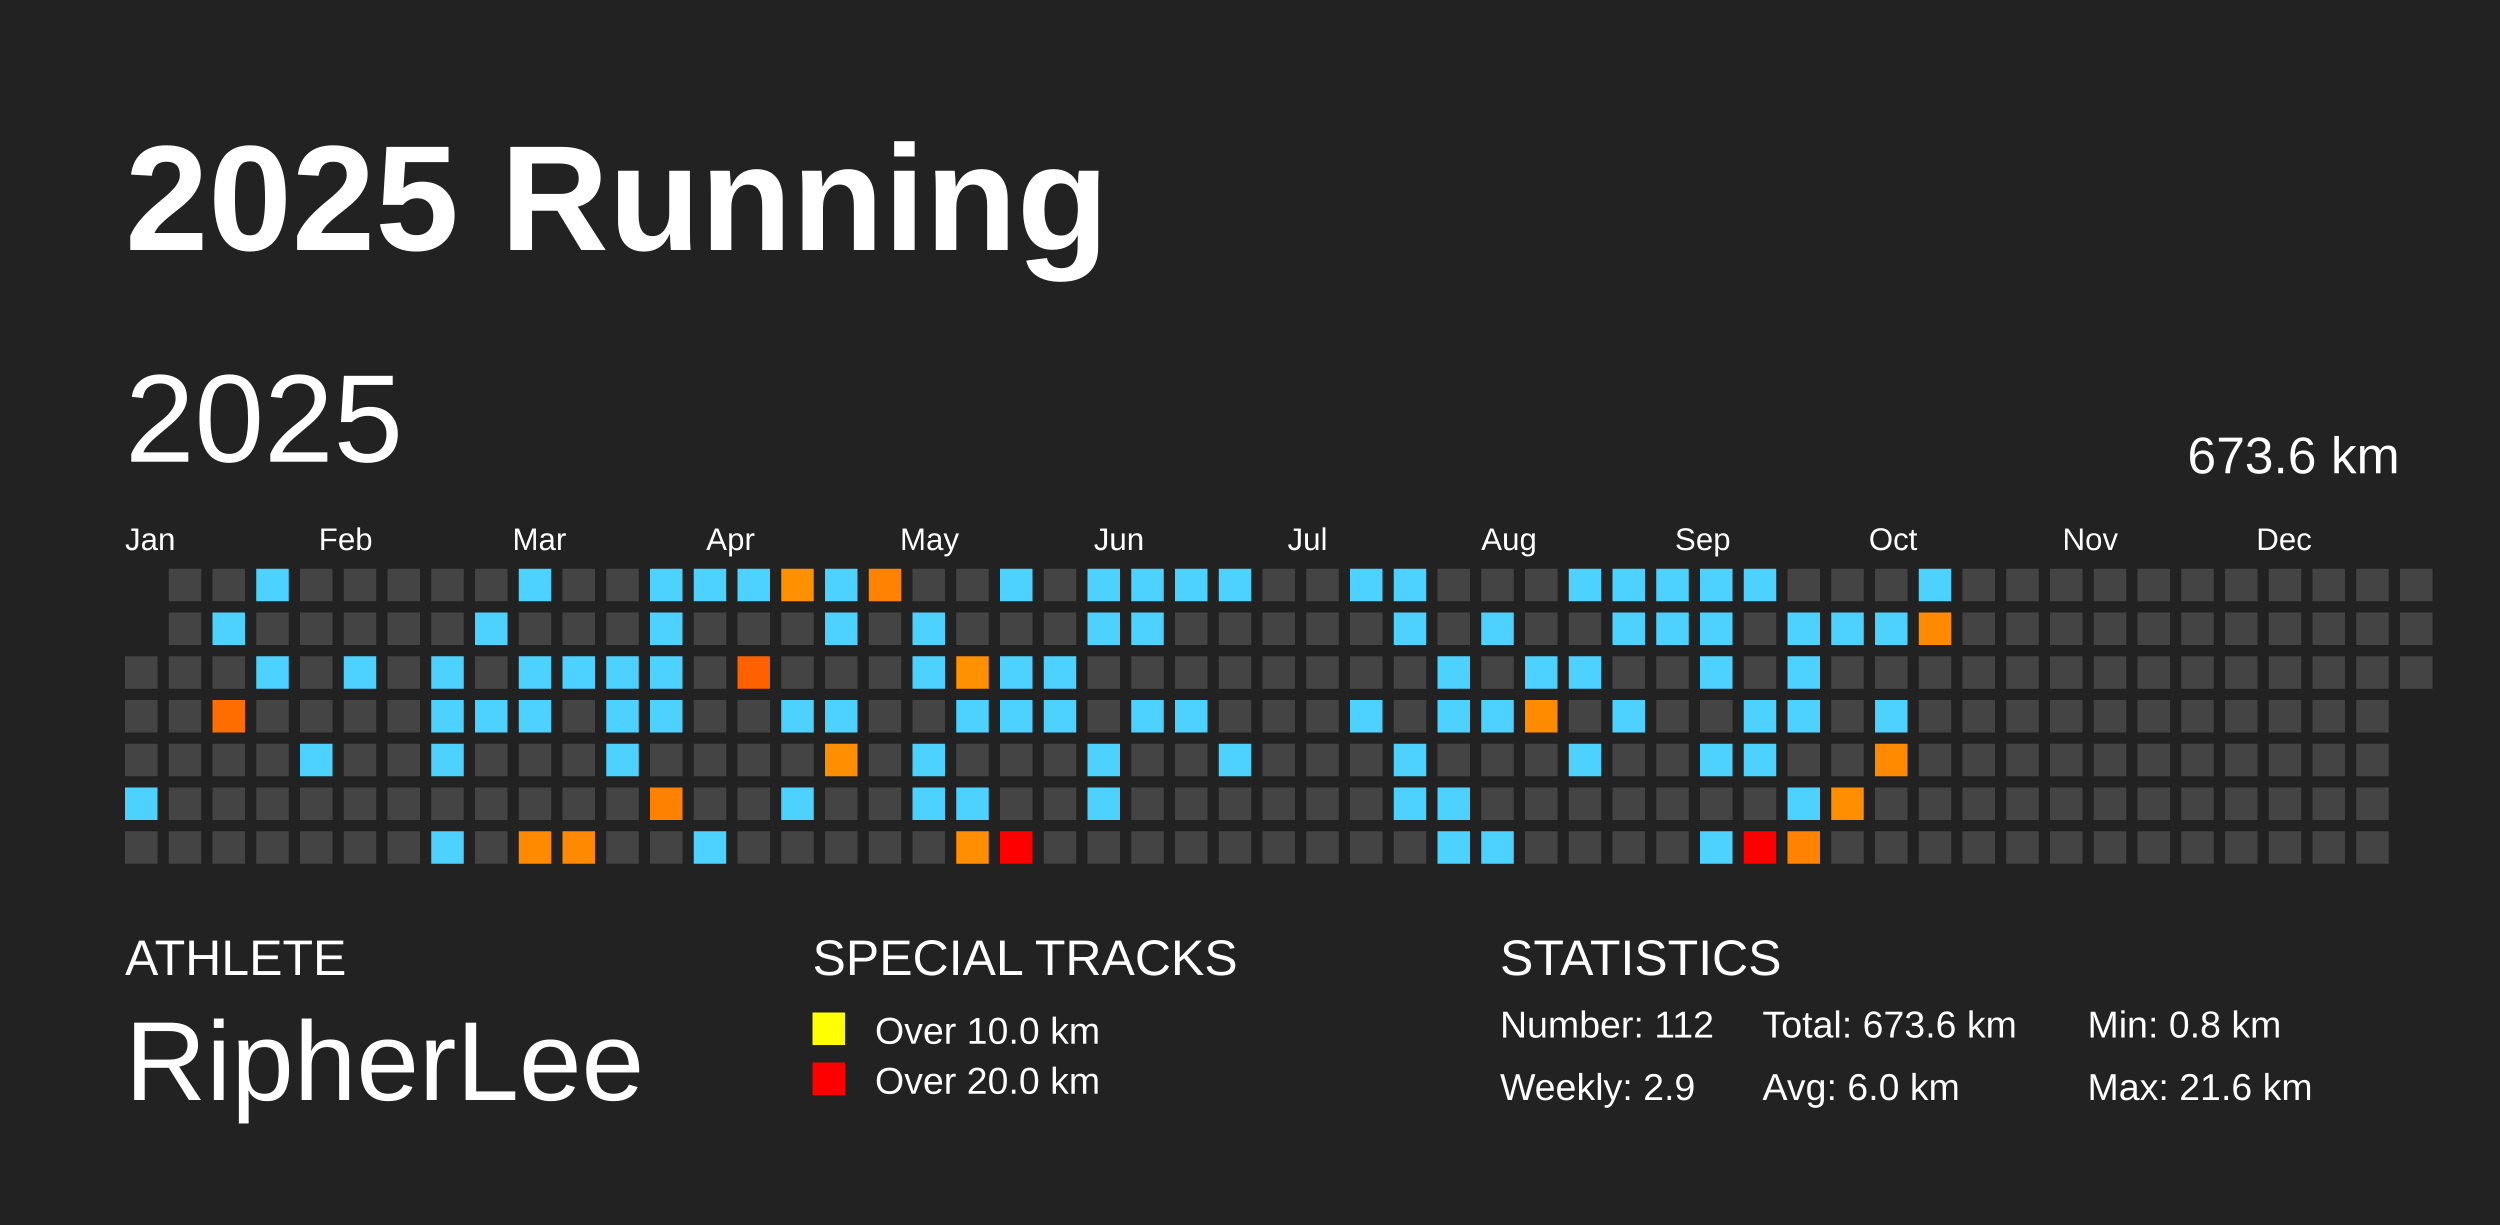
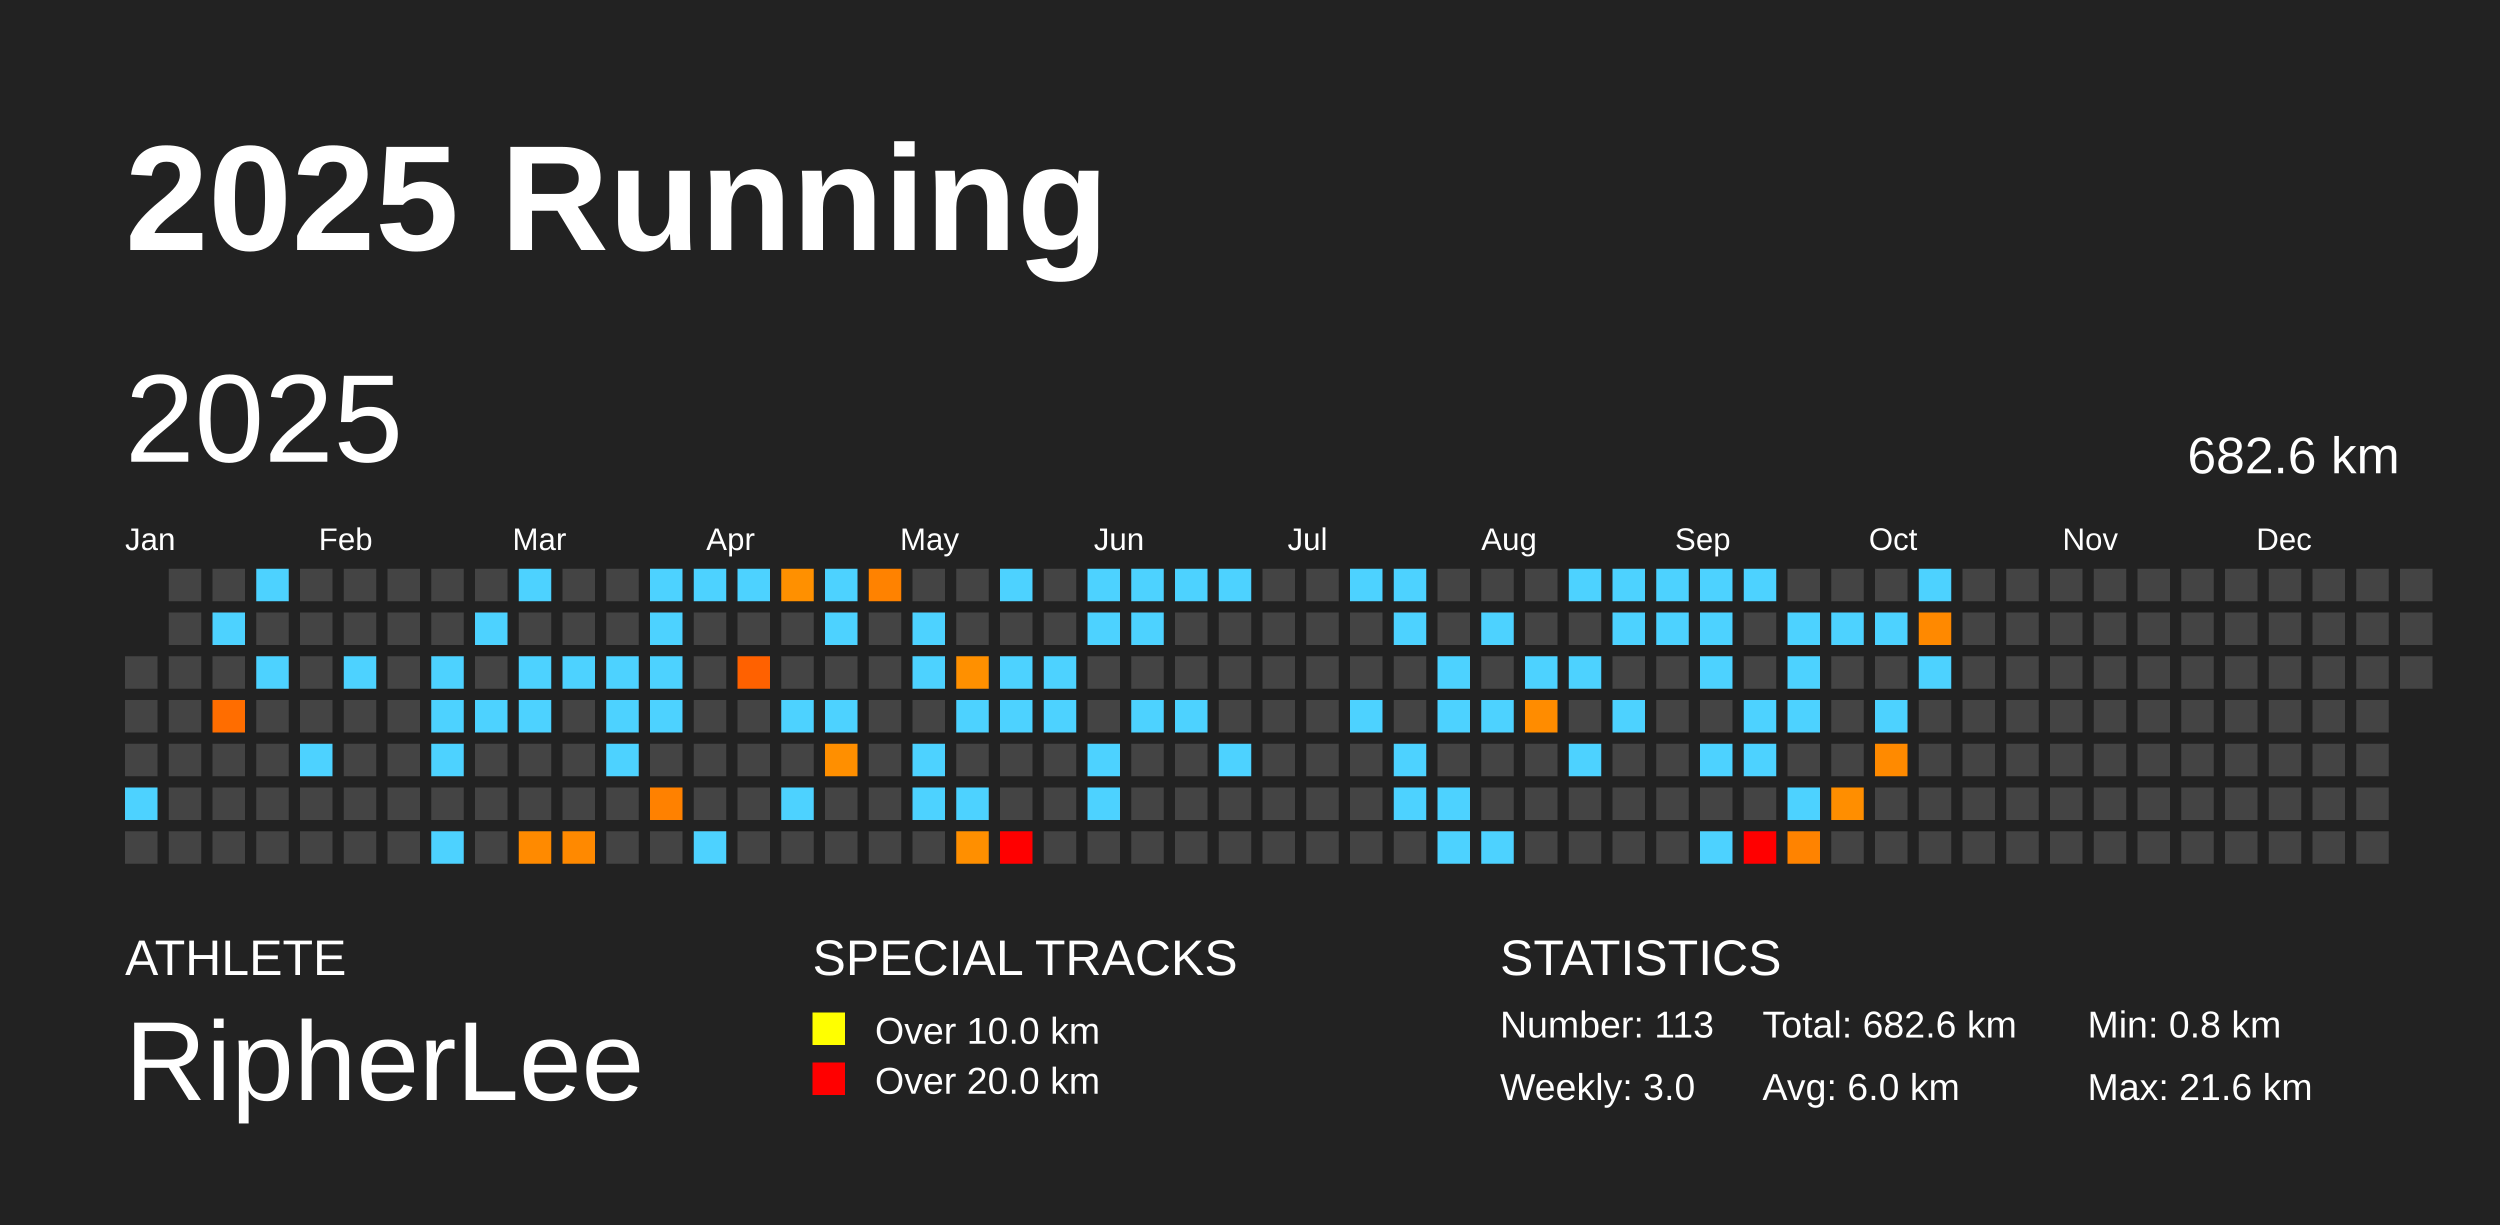
<svg xmlns="http://www.w3.org/2000/svg" baseProfile="full" height="98mm" version="1.1" viewBox="0,0,200,98" width="200mm">
  <defs />
  <rect fill="#222222" height="98" width="200" x="0" y="0" />
  <text fill="#FFFFFF" style="font-size:12px; font-family:Arial; font-weight:bold;" x="10" y="20">2025 Running</text>
  <text fill="#FFFFFF" style="font-size:4px; font-family:Arial" x="10" y="78">ATHLETE</text>
  <text fill="#FFFFFF" style="font-size:9px; font-family:Arial" x="10" y="88">RipherLee</text>
  <text fill="#FFFFFF" style="font-size:4px; font-family:Arial" x="65" y="78">SPECIAL TRACKS</text>
  <rect fill="yellow" height="2.6" width="2.6" x="65" y="81" />
  <text fill="#FFFFFF" style="font-size:3px; font-family:Arial" x="70" y="83.5">Over 10.0 km</text>
  <rect fill="red" height="2.6" width="2.6" x="65" y="85" />
  <text fill="#FFFFFF" style="font-size:3px; font-family:Arial" x="70" y="87.5">Over 20.0 km</text>
  <text fill="#FFFFFF" style="font-size:4px; font-family:Arial" x="120" y="78">STATISTICS</text>
-   <text fill="#FFFFFF" style="font-size:3px; font-family:Arial" x="120" y="83">Number: 112</text>
-   <text fill="#FFFFFF" style="font-size:3px; font-family:Arial" x="120" y="88">Weekly: 2.9</text>
-   <text fill="#FFFFFF" style="font-size:3px; font-family:Arial" x="141" y="83">Total: 673.6 km</text>
+   <text fill="#FFFFFF" style="font-size:3px; font-family:Arial" x="120" y="83">Number: 113</text>
+   <text fill="#FFFFFF" style="font-size:3px; font-family:Arial" x="120" y="88">Weekly: 3.0</text>
+   <text fill="#FFFFFF" style="font-size:3px; font-family:Arial" x="141" y="83">Total: 682.6 km</text>
  <text fill="#FFFFFF" style="font-size:3px; font-family:Arial" x="141" y="88">Avg: 6.0 km</text>
  <text fill="#FFFFFF" style="font-size:3px; font-family:Arial" x="167" y="83">Min: 0.8 km</text>
  <text fill="#FFFFFF" style="font-size:3px; font-family:Arial" x="167" y="88">Max: 21.6 km</text>
  <text dominant-baseline="hanging" fill="#FFFFFF" style="font-size:10.0px; font-family:Arial;" x="10" y="30">2025</text>
-   <text dominant-baseline="hanging" fill="#FFFFFF" style="font-size:4.125px; font-family:Arial;" x="175" y="35">673.6 km</text>
+   <text dominant-baseline="hanging" fill="#FFFFFF" style="font-size:4.125px; font-family:Arial;" x="175" y="35">682.6 km</text>
  <text fill="#FFFFFF" style="font-size:2.5px; font-family:Arial" x="10.0" y="44">Jan</text>
  <text fill="#FFFFFF" style="font-size:2.5px; font-family:Arial" x="25.5" y="44">Feb</text>
  <text fill="#FFFFFF" style="font-size:2.5px; font-family:Arial" x="41.0" y="44">Mar</text>
  <text fill="#FFFFFF" style="font-size:2.5px; font-family:Arial" x="56.5" y="44">Apr</text>
  <text fill="#FFFFFF" style="font-size:2.5px; font-family:Arial" x="72.0" y="44">May</text>
  <text fill="#FFFFFF" style="font-size:2.5px; font-family:Arial" x="87.5" y="44">Jun</text>
  <text fill="#FFFFFF" style="font-size:2.5px; font-family:Arial" x="103.0" y="44">Jul</text>
  <text fill="#FFFFFF" style="font-size:2.5px; font-family:Arial" x="118.5" y="44">Aug</text>
  <text fill="#FFFFFF" style="font-size:2.5px; font-family:Arial" x="134.0" y="44">Sep</text>
  <text fill="#FFFFFF" style="font-size:2.5px; font-family:Arial" x="149.5" y="44">Oct</text>
  <text fill="#FFFFFF" style="font-size:2.5px; font-family:Arial" x="165.0" y="44">Nov</text>
  <text fill="#FFFFFF" style="font-size:2.5px; font-family:Arial" x="180.5" y="44">Dec</text>
  <rect fill="#444444" height="2.6" width="2.6" x="10.0" y="52.5" />
  <rect fill="#444444" height="2.6" width="2.6" x="10.0" y="56.0" />
  <rect fill="#444444" height="2.6" width="2.6" x="10.0" y="59.5" />
  <rect fill="#4dd2ff" height="2.6" width="2.6" x="10.0" y="63.0" />
  <rect fill="#444444" height="2.6" width="2.6" x="10.0" y="66.5" />
  <rect fill="#444444" height="2.6" width="2.6" x="13.5" y="45.5" />
  <rect fill="#444444" height="2.6" width="2.6" x="13.5" y="49.0" />
  <rect fill="#444444" height="2.6" width="2.6" x="13.5" y="52.5" />
  <rect fill="#444444" height="2.6" width="2.6" x="13.5" y="56.0" />
  <rect fill="#444444" height="2.6" width="2.6" x="13.5" y="59.5" />
  <rect fill="#444444" height="2.6" width="2.6" x="13.5" y="63.0" />
  <rect fill="#444444" height="2.6" width="2.6" x="13.5" y="66.5" />
  <rect fill="#444444" height="2.6" width="2.6" x="17.0" y="45.5" />
  <rect fill="#4dd2ff" height="2.6" width="2.6" x="17.0" y="49.0" />
  <rect fill="#444444" height="2.6" width="2.6" x="17.0" y="52.5" />
  <rect fill="#ff6d00" height="2.6" width="2.6" x="17.0" y="56.0" />
  <rect fill="#444444" height="2.6" width="2.6" x="17.0" y="59.5" />
  <rect fill="#444444" height="2.6" width="2.6" x="17.0" y="63.0" />
  <rect fill="#444444" height="2.6" width="2.6" x="17.0" y="66.5" />
  <rect fill="#4dd2ff" height="2.6" width="2.6" x="20.5" y="45.5" />
  <rect fill="#444444" height="2.6" width="2.6" x="20.5" y="49.0" />
  <rect fill="#4dd2ff" height="2.6" width="2.6" x="20.5" y="52.5" />
  <rect fill="#444444" height="2.6" width="2.6" x="20.5" y="56.0" />
  <rect fill="#444444" height="2.6" width="2.6" x="20.5" y="59.5" />
  <rect fill="#444444" height="2.6" width="2.6" x="20.5" y="63.0" />
  <rect fill="#444444" height="2.6" width="2.6" x="20.5" y="66.5" />
  <rect fill="#444444" height="2.6" width="2.6" x="24.0" y="45.5" />
  <rect fill="#444444" height="2.6" width="2.6" x="24.0" y="49.0" />
  <rect fill="#444444" height="2.6" width="2.6" x="24.0" y="52.5" />
  <rect fill="#444444" height="2.6" width="2.6" x="24.0" y="56.0" />
  <rect fill="#4dd2ff" height="2.6" width="2.6" x="24.0" y="59.5" />
  <rect fill="#444444" height="2.6" width="2.6" x="24.0" y="63.0" />
  <rect fill="#444444" height="2.6" width="2.6" x="24.0" y="66.5" />
  <rect fill="#444444" height="2.6" width="2.6" x="27.5" y="45.5" />
  <rect fill="#444444" height="2.6" width="2.6" x="27.5" y="49.0" />
  <rect fill="#4dd2ff" height="2.6" width="2.6" x="27.5" y="52.5" />
  <rect fill="#444444" height="2.6" width="2.6" x="27.5" y="56.0" />
  <rect fill="#444444" height="2.6" width="2.6" x="27.5" y="59.5" />
  <rect fill="#444444" height="2.6" width="2.6" x="27.5" y="63.0" />
  <rect fill="#444444" height="2.6" width="2.6" x="27.5" y="66.5" />
  <rect fill="#444444" height="2.6" width="2.6" x="31.0" y="45.5" />
  <rect fill="#444444" height="2.6" width="2.6" x="31.0" y="49.0" />
  <rect fill="#444444" height="2.6" width="2.6" x="31.0" y="52.5" />
  <rect fill="#444444" height="2.6" width="2.6" x="31.0" y="56.0" />
  <rect fill="#444444" height="2.6" width="2.6" x="31.0" y="59.5" />
  <rect fill="#444444" height="2.6" width="2.6" x="31.0" y="63.0" />
  <rect fill="#444444" height="2.6" width="2.6" x="31.0" y="66.5" />
  <rect fill="#444444" height="2.6" width="2.6" x="34.5" y="45.5" />
  <rect fill="#444444" height="2.6" width="2.6" x="34.5" y="49.0" />
  <rect fill="#4dd2ff" height="2.6" width="2.6" x="34.5" y="52.5" />
  <rect fill="#4dd2ff" height="2.6" width="2.6" x="34.5" y="56.0" />
  <rect fill="#4dd2ff" height="2.6" width="2.6" x="34.5" y="59.5" />
  <rect fill="#444444" height="2.6" width="2.6" x="34.5" y="63.0" />
  <rect fill="#4dd2ff" height="2.6" width="2.6" x="34.5" y="66.5" />
  <rect fill="#444444" height="2.6" width="2.6" x="38.0" y="45.5" />
  <rect fill="#4dd2ff" height="2.6" width="2.6" x="38.0" y="49.0" />
  <rect fill="#444444" height="2.6" width="2.6" x="38.0" y="52.5" />
  <rect fill="#4dd2ff" height="2.6" width="2.6" x="38.0" y="56.0" />
  <rect fill="#444444" height="2.6" width="2.6" x="38.0" y="59.5" />
  <rect fill="#444444" height="2.6" width="2.6" x="38.0" y="63.0" />
  <rect fill="#444444" height="2.6" width="2.6" x="38.0" y="66.5" />
  <rect fill="#4dd2ff" height="2.6" width="2.6" x="41.5" y="45.5" />
  <rect fill="#444444" height="2.6" width="2.6" x="41.5" y="49.0" />
  <rect fill="#4dd2ff" height="2.6" width="2.6" x="41.5" y="52.5" />
  <rect fill="#4dd2ff" height="2.6" width="2.6" x="41.5" y="56.0" />
  <rect fill="#444444" height="2.6" width="2.6" x="41.5" y="59.5" />
  <rect fill="#444444" height="2.6" width="2.6" x="41.5" y="63.0" />
  <rect fill="#ff8a00" height="2.6" width="2.6" x="41.5" y="66.5" />
  <rect fill="#444444" height="2.6" width="2.6" x="45.0" y="45.5" />
  <rect fill="#444444" height="2.6" width="2.6" x="45.0" y="49.0" />
  <rect fill="#4dd2ff" height="2.6" width="2.6" x="45.0" y="52.5" />
  <rect fill="#444444" height="2.6" width="2.6" x="45.0" y="56.0" />
  <rect fill="#444444" height="2.6" width="2.6" x="45.0" y="59.5" />
  <rect fill="#444444" height="2.6" width="2.6" x="45.0" y="63.0" />
  <rect fill="#ff8900" height="2.6" width="2.6" x="45.0" y="66.5" />
  <rect fill="#444444" height="2.6" width="2.6" x="48.5" y="45.5" />
  <rect fill="#444444" height="2.6" width="2.6" x="48.5" y="49.0" />
  <rect fill="#4dd2ff" height="2.6" width="2.6" x="48.5" y="52.5" />
  <rect fill="#4dd2ff" height="2.6" width="2.6" x="48.5" y="56.0" />
  <rect fill="#4dd2ff" height="2.6" width="2.6" x="48.5" y="59.5" />
  <rect fill="#444444" height="2.6" width="2.6" x="48.5" y="63.0" />
  <rect fill="#444444" height="2.6" width="2.6" x="48.5" y="66.5" />
  <rect fill="#4dd2ff" height="2.6" width="2.6" x="52.0" y="45.5" />
  <rect fill="#4dd2ff" height="2.6" width="2.6" x="52.0" y="49.0" />
  <rect fill="#4dd2ff" height="2.6" width="2.6" x="52.0" y="52.5" />
  <rect fill="#4dd2ff" height="2.6" width="2.6" x="52.0" y="56.0" />
  <rect fill="#444444" height="2.6" width="2.6" x="52.0" y="59.5" />
  <rect fill="#ff8100" height="2.6" width="2.6" x="52.0" y="63.0" />
  <rect fill="#444444" height="2.6" width="2.6" x="52.0" y="66.5" />
  <rect fill="#4dd2ff" height="2.6" width="2.6" x="55.5" y="45.5" />
  <rect fill="#444444" height="2.6" width="2.6" x="55.5" y="49.0" />
  <rect fill="#444444" height="2.6" width="2.6" x="55.5" y="52.5" />
  <rect fill="#444444" height="2.6" width="2.6" x="55.5" y="56.0" />
  <rect fill="#444444" height="2.6" width="2.6" x="55.5" y="59.5" />
  <rect fill="#444444" height="2.6" width="2.6" x="55.5" y="63.0" />
  <rect fill="#4dd2ff" height="2.6" width="2.6" x="55.5" y="66.5" />
  <rect fill="#4dd2ff" height="2.6" width="2.6" x="59.0" y="45.5" />
  <rect fill="#444444" height="2.6" width="2.6" x="59.0" y="49.0" />
  <rect fill="#ff6100" height="2.6" width="2.6" x="59.0" y="52.5" />
  <rect fill="#444444" height="2.6" width="2.6" x="59.0" y="56.0" />
  <rect fill="#444444" height="2.6" width="2.6" x="59.0" y="59.5" />
  <rect fill="#444444" height="2.6" width="2.6" x="59.0" y="63.0" />
  <rect fill="#444444" height="2.6" width="2.6" x="59.0" y="66.5" />
  <rect fill="#ff9000" height="2.6" width="2.6" x="62.5" y="45.5" />
  <rect fill="#444444" height="2.6" width="2.6" x="62.5" y="49.0" />
  <rect fill="#444444" height="2.6" width="2.6" x="62.5" y="52.5" />
  <rect fill="#4dd2ff" height="2.6" width="2.6" x="62.5" y="56.0" />
  <rect fill="#444444" height="2.6" width="2.6" x="62.5" y="59.5" />
  <rect fill="#4dd2ff" height="2.6" width="2.6" x="62.5" y="63.0" />
  <rect fill="#444444" height="2.6" width="2.6" x="62.5" y="66.5" />
  <rect fill="#4dd2ff" height="2.6" width="2.6" x="66.0" y="45.5" />
  <rect fill="#4dd2ff" height="2.6" width="2.6" x="66.0" y="49.0" />
  <rect fill="#444444" height="2.6" width="2.6" x="66.0" y="52.5" />
  <rect fill="#4dd2ff" height="2.6" width="2.6" x="66.0" y="56.0" />
  <rect fill="#ff8f00" height="2.6" width="2.6" x="66.0" y="59.5" />
  <rect fill="#444444" height="2.6" width="2.6" x="66.0" y="63.0" />
  <rect fill="#444444" height="2.6" width="2.6" x="66.0" y="66.5" />
  <rect fill="#ff8200" height="2.6" width="2.6" x="69.5" y="45.5" />
  <rect fill="#444444" height="2.6" width="2.6" x="69.5" y="49.0" />
  <rect fill="#444444" height="2.6" width="2.6" x="69.5" y="52.5" />
  <rect fill="#444444" height="2.6" width="2.6" x="69.5" y="56.0" />
  <rect fill="#444444" height="2.6" width="2.6" x="69.5" y="59.5" />
  <rect fill="#444444" height="2.6" width="2.6" x="69.5" y="63.0" />
  <rect fill="#444444" height="2.6" width="2.6" x="69.5" y="66.5" />
  <rect fill="#444444" height="2.6" width="2.6" x="73.0" y="45.5" />
  <rect fill="#4dd2ff" height="2.6" width="2.6" x="73.0" y="49.0" />
  <rect fill="#4dd2ff" height="2.6" width="2.6" x="73.0" y="52.5" />
  <rect fill="#444444" height="2.6" width="2.6" x="73.0" y="56.0" />
  <rect fill="#4dd2ff" height="2.6" width="2.6" x="73.0" y="59.5" />
  <rect fill="#4dd2ff" height="2.6" width="2.6" x="73.0" y="63.0" />
  <rect fill="#444444" height="2.6" width="2.6" x="73.0" y="66.5" />
  <rect fill="#444444" height="2.6" width="2.6" x="76.5" y="45.5" />
  <rect fill="#444444" height="2.6" width="2.6" x="76.5" y="49.0" />
  <rect fill="#ff9000" height="2.6" width="2.6" x="76.5" y="52.5" />
  <rect fill="#4dd2ff" height="2.6" width="2.6" x="76.5" y="56.0" />
  <rect fill="#444444" height="2.6" width="2.6" x="76.5" y="59.5" />
  <rect fill="#4dd2ff" height="2.6" width="2.6" x="76.5" y="63.0" />
  <rect fill="#ff8f00" height="2.6" width="2.6" x="76.5" y="66.5" />
  <rect fill="#4dd2ff" height="2.6" width="2.6" x="80.0" y="45.5" />
  <rect fill="#444444" height="2.6" width="2.6" x="80.0" y="49.0" />
  <rect fill="#4dd2ff" height="2.6" width="2.6" x="80.0" y="52.5" />
  <rect fill="#4dd2ff" height="2.6" width="2.6" x="80.0" y="56.0" />
  <rect fill="#444444" height="2.6" width="2.6" x="80.0" y="59.5" />
  <rect fill="#444444" height="2.6" width="2.6" x="80.0" y="63.0" />
  <rect fill="red" height="2.6" width="2.6" x="80.0" y="66.5" />
  <rect fill="#444444" height="2.6" width="2.6" x="83.5" y="45.5" />
  <rect fill="#444444" height="2.6" width="2.6" x="83.5" y="49.0" />
  <rect fill="#4dd2ff" height="2.6" width="2.6" x="83.5" y="52.5" />
  <rect fill="#4dd2ff" height="2.6" width="2.6" x="83.5" y="56.0" />
  <rect fill="#444444" height="2.6" width="2.6" x="83.5" y="59.5" />
  <rect fill="#444444" height="2.6" width="2.6" x="83.5" y="63.0" />
  <rect fill="#444444" height="2.6" width="2.6" x="83.5" y="66.5" />
  <rect fill="#4dd2ff" height="2.6" width="2.6" x="87.0" y="45.5" />
  <rect fill="#4dd2ff" height="2.6" width="2.6" x="87.0" y="49.0" />
  <rect fill="#444444" height="2.6" width="2.6" x="87.0" y="52.5" />
  <rect fill="#444444" height="2.6" width="2.6" x="87.0" y="56.0" />
  <rect fill="#4dd2ff" height="2.6" width="2.6" x="87.0" y="59.5" />
  <rect fill="#4dd2ff" height="2.6" width="2.6" x="87.0" y="63.0" />
  <rect fill="#444444" height="2.6" width="2.6" x="87.0" y="66.5" />
  <rect fill="#4dd2ff" height="2.6" width="2.6" x="90.5" y="45.5" />
  <rect fill="#4dd2ff" height="2.6" width="2.6" x="90.5" y="49.0" />
  <rect fill="#444444" height="2.6" width="2.6" x="90.5" y="52.5" />
  <rect fill="#4dd2ff" height="2.6" width="2.6" x="90.5" y="56.0" />
  <rect fill="#444444" height="2.6" width="2.6" x="90.5" y="59.5" />
  <rect fill="#444444" height="2.6" width="2.6" x="90.5" y="63.0" />
  <rect fill="#444444" height="2.6" width="2.6" x="90.5" y="66.5" />
  <rect fill="#4dd2ff" height="2.6" width="2.6" x="94.0" y="45.5" />
  <rect fill="#444444" height="2.6" width="2.6" x="94.0" y="49.0" />
  <rect fill="#444444" height="2.6" width="2.6" x="94.0" y="52.5" />
  <rect fill="#4dd2ff" height="2.6" width="2.6" x="94.0" y="56.0" />
  <rect fill="#444444" height="2.6" width="2.6" x="94.0" y="59.5" />
  <rect fill="#444444" height="2.6" width="2.6" x="94.0" y="63.0" />
  <rect fill="#444444" height="2.6" width="2.6" x="94.0" y="66.5" />
  <rect fill="#4dd2ff" height="2.6" width="2.6" x="97.5" y="45.5" />
  <rect fill="#444444" height="2.6" width="2.6" x="97.5" y="49.0" />
  <rect fill="#444444" height="2.6" width="2.6" x="97.5" y="52.5" />
  <rect fill="#444444" height="2.6" width="2.6" x="97.5" y="56.0" />
  <rect fill="#4dd2ff" height="2.6" width="2.6" x="97.5" y="59.5" />
  <rect fill="#444444" height="2.6" width="2.6" x="97.5" y="63.0" />
  <rect fill="#444444" height="2.6" width="2.6" x="97.5" y="66.5" />
  <rect fill="#444444" height="2.6" width="2.6" x="101.0" y="45.5" />
  <rect fill="#444444" height="2.6" width="2.6" x="101.0" y="49.0" />
  <rect fill="#444444" height="2.6" width="2.6" x="101.0" y="52.5" />
  <rect fill="#444444" height="2.6" width="2.6" x="101.0" y="56.0" />
  <rect fill="#444444" height="2.6" width="2.6" x="101.0" y="59.5" />
  <rect fill="#444444" height="2.6" width="2.6" x="101.0" y="63.0" />
  <rect fill="#444444" height="2.6" width="2.6" x="101.0" y="66.5" />
  <rect fill="#444444" height="2.6" width="2.6" x="104.5" y="45.5" />
  <rect fill="#444444" height="2.6" width="2.6" x="104.5" y="49.0" />
  <rect fill="#444444" height="2.6" width="2.6" x="104.5" y="52.5" />
  <rect fill="#444444" height="2.6" width="2.6" x="104.5" y="56.0" />
  <rect fill="#444444" height="2.6" width="2.6" x="104.5" y="59.5" />
  <rect fill="#444444" height="2.6" width="2.6" x="104.5" y="63.0" />
  <rect fill="#444444" height="2.6" width="2.6" x="104.5" y="66.5" />
  <rect fill="#4dd2ff" height="2.6" width="2.6" x="108.0" y="45.5" />
  <rect fill="#444444" height="2.6" width="2.6" x="108.0" y="49.0" />
  <rect fill="#444444" height="2.6" width="2.6" x="108.0" y="52.5" />
  <rect fill="#4dd2ff" height="2.6" width="2.6" x="108.0" y="56.0" />
  <rect fill="#444444" height="2.6" width="2.6" x="108.0" y="59.5" />
  <rect fill="#444444" height="2.6" width="2.6" x="108.0" y="63.0" />
  <rect fill="#444444" height="2.6" width="2.6" x="108.0" y="66.5" />
  <rect fill="#4dd2ff" height="2.6" width="2.6" x="111.5" y="45.5" />
  <rect fill="#4dd2ff" height="2.6" width="2.6" x="111.5" y="49.0" />
  <rect fill="#444444" height="2.6" width="2.6" x="111.5" y="52.5" />
  <rect fill="#444444" height="2.6" width="2.6" x="111.5" y="56.0" />
  <rect fill="#4dd2ff" height="2.6" width="2.6" x="111.5" y="59.5" />
  <rect fill="#4dd2ff" height="2.6" width="2.6" x="111.5" y="63.0" />
  <rect fill="#444444" height="2.6" width="2.6" x="111.5" y="66.5" />
  <rect fill="#444444" height="2.6" width="2.6" x="115.0" y="45.5" />
  <rect fill="#444444" height="2.6" width="2.6" x="115.0" y="49.0" />
  <rect fill="#4dd2ff" height="2.6" width="2.6" x="115.0" y="52.5" />
  <rect fill="#4dd2ff" height="2.6" width="2.6" x="115.0" y="56.0" />
  <rect fill="#444444" height="2.6" width="2.6" x="115.0" y="59.5" />
  <rect fill="#4dd2ff" height="2.6" width="2.6" x="115.0" y="63.0" />
  <rect fill="#4dd2ff" height="2.6" width="2.6" x="115.0" y="66.5" />
  <rect fill="#444444" height="2.6" width="2.6" x="118.5" y="45.5" />
  <rect fill="#4dd2ff" height="2.6" width="2.6" x="118.5" y="49.0" />
  <rect fill="#444444" height="2.6" width="2.6" x="118.5" y="52.5" />
  <rect fill="#4dd2ff" height="2.6" width="2.6" x="118.5" y="56.0" />
  <rect fill="#444444" height="2.6" width="2.6" x="118.5" y="59.5" />
  <rect fill="#444444" height="2.6" width="2.6" x="118.5" y="63.0" />
  <rect fill="#4dd2ff" height="2.6" width="2.6" x="118.5" y="66.5" />
  <rect fill="#444444" height="2.6" width="2.6" x="122.0" y="45.5" />
  <rect fill="#444444" height="2.6" width="2.6" x="122.0" y="49.0" />
  <rect fill="#4dd2ff" height="2.6" width="2.6" x="122.0" y="52.5" />
  <rect fill="#ff8c00" height="2.6" width="2.6" x="122.0" y="56.0" />
  <rect fill="#444444" height="2.6" width="2.6" x="122.0" y="59.5" />
  <rect fill="#444444" height="2.6" width="2.6" x="122.0" y="63.0" />
  <rect fill="#444444" height="2.6" width="2.6" x="122.0" y="66.5" />
  <rect fill="#4dd2ff" height="2.6" width="2.6" x="125.5" y="45.5" />
  <rect fill="#444444" height="2.6" width="2.6" x="125.5" y="49.0" />
  <rect fill="#4dd2ff" height="2.6" width="2.6" x="125.5" y="52.5" />
  <rect fill="#444444" height="2.6" width="2.6" x="125.5" y="56.0" />
  <rect fill="#4dd2ff" height="2.6" width="2.6" x="125.5" y="59.5" />
  <rect fill="#444444" height="2.6" width="2.6" x="125.5" y="63.0" />
  <rect fill="#444444" height="2.6" width="2.6" x="125.5" y="66.5" />
  <rect fill="#4dd2ff" height="2.6" width="2.6" x="129.0" y="45.5" />
  <rect fill="#4dd2ff" height="2.6" width="2.6" x="129.0" y="49.0" />
  <rect fill="#444444" height="2.6" width="2.6" x="129.0" y="52.5" />
  <rect fill="#4dd2ff" height="2.6" width="2.6" x="129.0" y="56.0" />
  <rect fill="#444444" height="2.6" width="2.6" x="129.0" y="59.5" />
  <rect fill="#444444" height="2.6" width="2.6" x="129.0" y="63.0" />
  <rect fill="#444444" height="2.6" width="2.6" x="129.0" y="66.5" />
  <rect fill="#4dd2ff" height="2.6" width="2.6" x="132.5" y="45.5" />
  <rect fill="#4dd2ff" height="2.6" width="2.6" x="132.5" y="49.0" />
  <rect fill="#444444" height="2.6" width="2.6" x="132.5" y="52.5" />
  <rect fill="#444444" height="2.6" width="2.6" x="132.5" y="56.0" />
  <rect fill="#444444" height="2.6" width="2.6" x="132.5" y="59.5" />
  <rect fill="#444444" height="2.6" width="2.6" x="132.5" y="63.0" />
  <rect fill="#444444" height="2.6" width="2.6" x="132.5" y="66.5" />
  <rect fill="#4dd2ff" height="2.6" width="2.6" x="136.0" y="45.5" />
  <rect fill="#4dd2ff" height="2.6" width="2.6" x="136.0" y="49.0" />
  <rect fill="#4dd2ff" height="2.6" width="2.6" x="136.0" y="52.5" />
  <rect fill="#444444" height="2.6" width="2.6" x="136.0" y="56.0" />
  <rect fill="#4dd2ff" height="2.6" width="2.6" x="136.0" y="59.5" />
  <rect fill="#444444" height="2.6" width="2.6" x="136.0" y="63.0" />
  <rect fill="#4dd2ff" height="2.6" width="2.6" x="136.0" y="66.5" />
  <rect fill="#4dd2ff" height="2.6" width="2.6" x="139.5" y="45.5" />
  <rect fill="#444444" height="2.6" width="2.6" x="139.5" y="49.0" />
  <rect fill="#444444" height="2.6" width="2.6" x="139.5" y="52.5" />
  <rect fill="#4dd2ff" height="2.6" width="2.6" x="139.5" y="56.0" />
  <rect fill="#4dd2ff" height="2.6" width="2.6" x="139.5" y="59.5" />
  <rect fill="#444444" height="2.6" width="2.6" x="139.5" y="63.0" />
  <rect fill="red" height="2.6" width="2.6" x="139.5" y="66.5" />
  <rect fill="#444444" height="2.6" width="2.6" x="143.0" y="45.5" />
  <rect fill="#4dd2ff" height="2.6" width="2.6" x="143.0" y="49.0" />
  <rect fill="#4dd2ff" height="2.6" width="2.6" x="143.0" y="52.5" />
  <rect fill="#4dd2ff" height="2.6" width="2.6" x="143.0" y="56.0" />
  <rect fill="#444444" height="2.6" width="2.6" x="143.0" y="59.5" />
  <rect fill="#4dd2ff" height="2.6" width="2.6" x="143.0" y="63.0" />
  <rect fill="#ff8300" height="2.6" width="2.6" x="143.0" y="66.5" />
  <rect fill="#444444" height="2.6" width="2.6" x="146.5" y="45.5" />
  <rect fill="#4dd2ff" height="2.6" width="2.6" x="146.5" y="49.0" />
  <rect fill="#444444" height="2.6" width="2.6" x="146.5" y="52.5" />
  <rect fill="#444444" height="2.6" width="2.6" x="146.5" y="56.0" />
  <rect fill="#444444" height="2.6" width="2.6" x="146.5" y="59.5" />
  <rect fill="#ff8e00" height="2.6" width="2.6" x="146.5" y="63.0" />
  <rect fill="#444444" height="2.6" width="2.6" x="146.5" y="66.5" />
  <rect fill="#444444" height="2.6" width="2.6" x="150.0" y="45.5" />
  <rect fill="#4dd2ff" height="2.6" width="2.6" x="150.0" y="49.0" />
  <rect fill="#444444" height="2.6" width="2.6" x="150.0" y="52.5" />
  <rect fill="#4dd2ff" height="2.6" width="2.6" x="150.0" y="56.0" />
  <rect fill="#ff8a00" height="2.6" width="2.6" x="150.0" y="59.5" />
  <rect fill="#444444" height="2.6" width="2.6" x="150.0" y="63.0" />
  <rect fill="#444444" height="2.6" width="2.6" x="150.0" y="66.5" />
  <rect fill="#4dd2ff" height="2.6" width="2.6" x="153.5" y="45.5" />
  <rect fill="#ff8900" height="2.6" width="2.6" x="153.5" y="49.0" />
-   <rect fill="#444444" height="2.6" width="2.6" x="153.5" y="52.5" />
+   <rect fill="#4dd2ff" height="2.6" width="2.6" x="153.5" y="52.5" />
  <rect fill="#444444" height="2.6" width="2.6" x="153.5" y="56.0" />
  <rect fill="#444444" height="2.6" width="2.6" x="153.5" y="59.5" />
  <rect fill="#444444" height="2.6" width="2.6" x="153.5" y="63.0" />
  <rect fill="#444444" height="2.6" width="2.6" x="153.5" y="66.5" />
  <rect fill="#444444" height="2.6" width="2.6" x="157.0" y="45.5" />
  <rect fill="#444444" height="2.6" width="2.6" x="157.0" y="49.0" />
  <rect fill="#444444" height="2.6" width="2.6" x="157.0" y="52.5" />
  <rect fill="#444444" height="2.6" width="2.6" x="157.0" y="56.0" />
  <rect fill="#444444" height="2.6" width="2.6" x="157.0" y="59.5" />
  <rect fill="#444444" height="2.6" width="2.6" x="157.0" y="63.0" />
  <rect fill="#444444" height="2.6" width="2.6" x="157.0" y="66.5" />
  <rect fill="#444444" height="2.6" width="2.6" x="160.5" y="45.5" />
  <rect fill="#444444" height="2.6" width="2.6" x="160.5" y="49.0" />
  <rect fill="#444444" height="2.6" width="2.6" x="160.5" y="52.5" />
  <rect fill="#444444" height="2.6" width="2.6" x="160.5" y="56.0" />
  <rect fill="#444444" height="2.6" width="2.6" x="160.5" y="59.5" />
  <rect fill="#444444" height="2.6" width="2.6" x="160.5" y="63.0" />
  <rect fill="#444444" height="2.6" width="2.6" x="160.5" y="66.5" />
  <rect fill="#444444" height="2.6" width="2.6" x="164.0" y="45.5" />
  <rect fill="#444444" height="2.6" width="2.6" x="164.0" y="49.0" />
  <rect fill="#444444" height="2.6" width="2.6" x="164.0" y="52.5" />
  <rect fill="#444444" height="2.6" width="2.6" x="164.0" y="56.0" />
  <rect fill="#444444" height="2.6" width="2.6" x="164.0" y="59.5" />
  <rect fill="#444444" height="2.6" width="2.6" x="164.0" y="63.0" />
  <rect fill="#444444" height="2.6" width="2.6" x="164.0" y="66.5" />
  <rect fill="#444444" height="2.6" width="2.6" x="167.5" y="45.5" />
  <rect fill="#444444" height="2.6" width="2.6" x="167.5" y="49.0" />
  <rect fill="#444444" height="2.6" width="2.6" x="167.5" y="52.5" />
  <rect fill="#444444" height="2.6" width="2.6" x="167.5" y="56.0" />
  <rect fill="#444444" height="2.6" width="2.6" x="167.5" y="59.5" />
  <rect fill="#444444" height="2.6" width="2.6" x="167.5" y="63.0" />
  <rect fill="#444444" height="2.6" width="2.6" x="167.5" y="66.5" />
  <rect fill="#444444" height="2.6" width="2.6" x="171.0" y="45.5" />
  <rect fill="#444444" height="2.6" width="2.6" x="171.0" y="49.0" />
  <rect fill="#444444" height="2.6" width="2.6" x="171.0" y="52.5" />
  <rect fill="#444444" height="2.6" width="2.6" x="171.0" y="56.0" />
  <rect fill="#444444" height="2.6" width="2.6" x="171.0" y="59.5" />
  <rect fill="#444444" height="2.6" width="2.6" x="171.0" y="63.0" />
  <rect fill="#444444" height="2.6" width="2.6" x="171.0" y="66.5" />
  <rect fill="#444444" height="2.6" width="2.6" x="174.5" y="45.5" />
  <rect fill="#444444" height="2.6" width="2.6" x="174.5" y="49.0" />
  <rect fill="#444444" height="2.6" width="2.6" x="174.5" y="52.5" />
  <rect fill="#444444" height="2.6" width="2.6" x="174.5" y="56.0" />
  <rect fill="#444444" height="2.6" width="2.6" x="174.5" y="59.5" />
  <rect fill="#444444" height="2.6" width="2.6" x="174.5" y="63.0" />
  <rect fill="#444444" height="2.6" width="2.6" x="174.5" y="66.5" />
  <rect fill="#444444" height="2.6" width="2.6" x="178.0" y="45.5" />
  <rect fill="#444444" height="2.6" width="2.6" x="178.0" y="49.0" />
  <rect fill="#444444" height="2.6" width="2.6" x="178.0" y="52.5" />
  <rect fill="#444444" height="2.6" width="2.6" x="178.0" y="56.0" />
  <rect fill="#444444" height="2.6" width="2.6" x="178.0" y="59.5" />
  <rect fill="#444444" height="2.6" width="2.6" x="178.0" y="63.0" />
  <rect fill="#444444" height="2.6" width="2.6" x="178.0" y="66.5" />
  <rect fill="#444444" height="2.6" width="2.6" x="181.5" y="45.5" />
  <rect fill="#444444" height="2.6" width="2.6" x="181.5" y="49.0" />
  <rect fill="#444444" height="2.6" width="2.6" x="181.5" y="52.5" />
  <rect fill="#444444" height="2.6" width="2.6" x="181.5" y="56.0" />
  <rect fill="#444444" height="2.6" width="2.6" x="181.5" y="59.5" />
  <rect fill="#444444" height="2.6" width="2.6" x="181.5" y="63.0" />
  <rect fill="#444444" height="2.6" width="2.6" x="181.5" y="66.5" />
  <rect fill="#444444" height="2.6" width="2.6" x="185.0" y="45.5" />
  <rect fill="#444444" height="2.6" width="2.6" x="185.0" y="49.0" />
  <rect fill="#444444" height="2.6" width="2.6" x="185.0" y="52.5" />
  <rect fill="#444444" height="2.6" width="2.6" x="185.0" y="56.0" />
  <rect fill="#444444" height="2.6" width="2.6" x="185.0" y="59.5" />
  <rect fill="#444444" height="2.6" width="2.6" x="185.0" y="63.0" />
  <rect fill="#444444" height="2.6" width="2.6" x="185.0" y="66.5" />
  <rect fill="#444444" height="2.6" width="2.6" x="188.5" y="45.5" />
  <rect fill="#444444" height="2.6" width="2.6" x="188.5" y="49.0" />
  <rect fill="#444444" height="2.6" width="2.6" x="188.5" y="52.5" />
  <rect fill="#444444" height="2.6" width="2.6" x="188.5" y="56.0" />
  <rect fill="#444444" height="2.6" width="2.6" x="188.5" y="59.5" />
  <rect fill="#444444" height="2.6" width="2.6" x="188.5" y="63.0" />
  <rect fill="#444444" height="2.6" width="2.6" x="188.5" y="66.5" />
  <rect fill="#444444" height="2.6" width="2.6" x="192.0" y="45.5" />
  <rect fill="#444444" height="2.6" width="2.6" x="192.0" y="49.0" />
  <rect fill="#444444" height="2.6" width="2.6" x="192.0" y="52.5" />
</svg>
